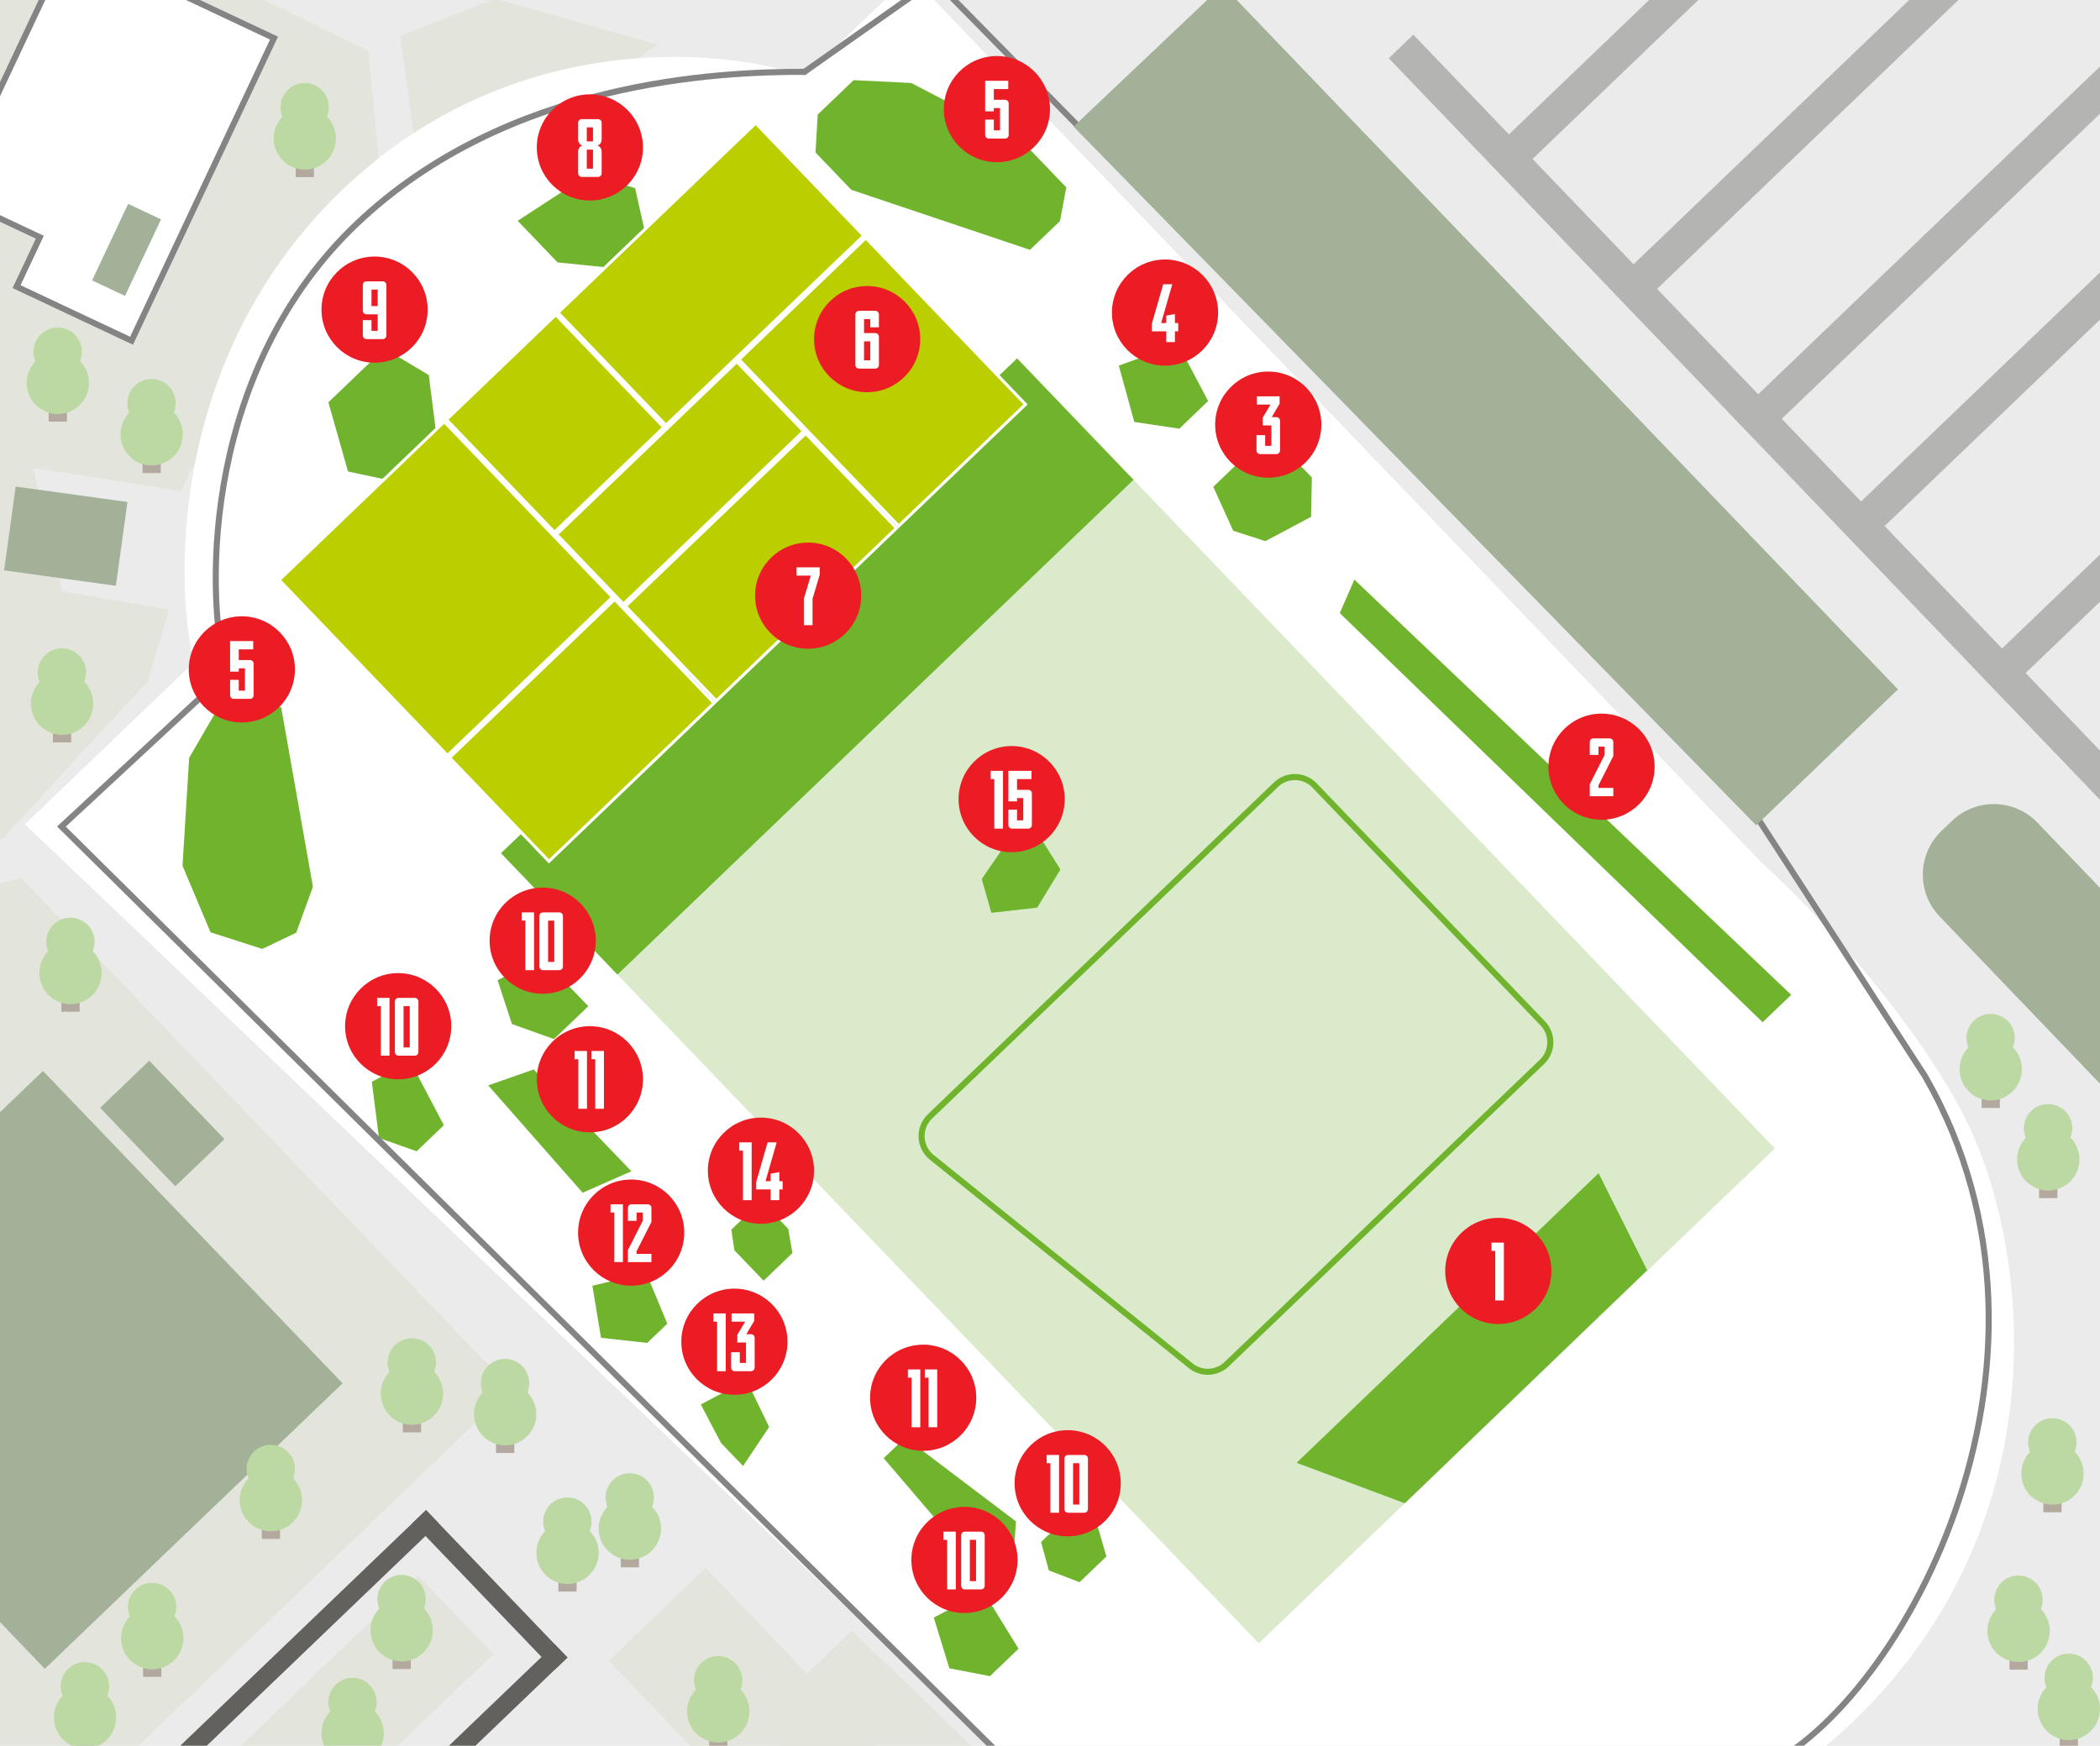
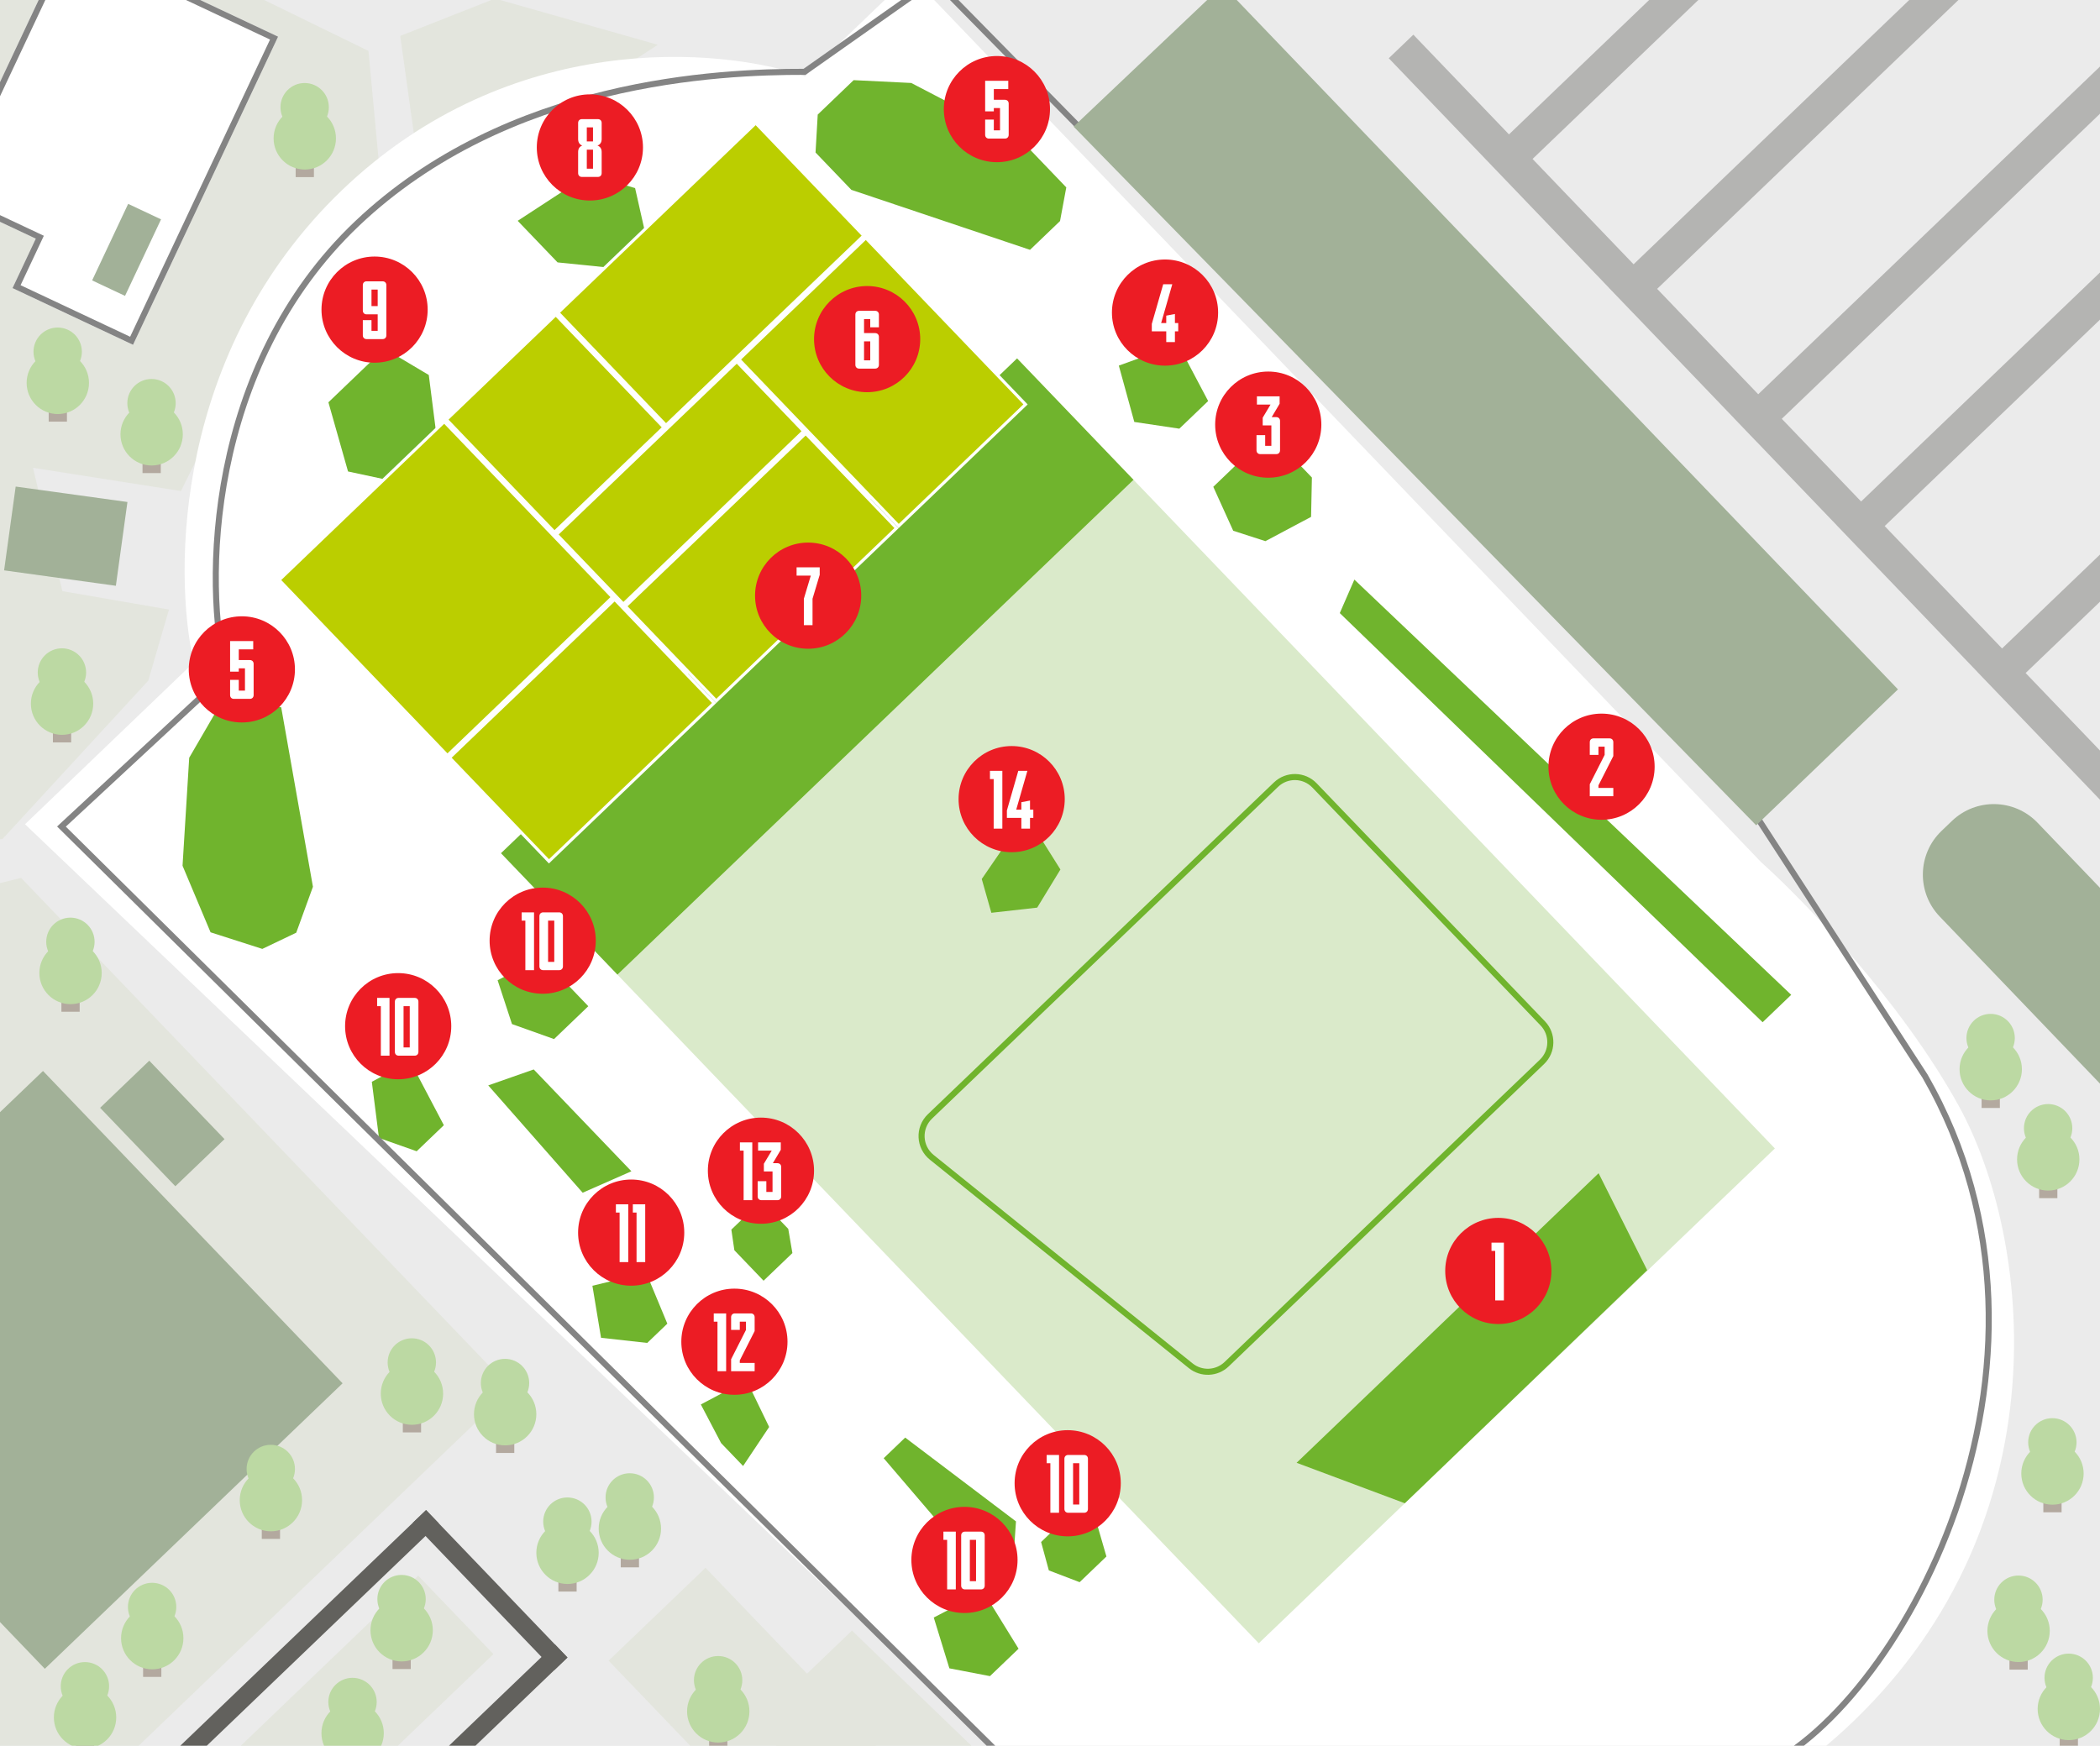
<svg xmlns="http://www.w3.org/2000/svg" width="712" height="592" viewBox="0 0 712 592" fill="none">
-   <g clip-path="url(#clip0_4296_5990)">
+   <g clip-path="url(#clip0_4296_5252)">
    <rect x="-62.805" y="-35.473" width="854.852" height="663.972" fill="#EBEBEB" />
-     <path d="M140.537 46.906L135.69 12.18L167.831 -0.494L223.011 15.187L207.489 25.304L174.725 33.961L140.537 46.906Z" fill="#E3E5DD" />
-     <path d="M0.851 284.514L-27.887 288.387L-48.831 40.086L-21.729 -5.59L34.383 -26.947L124.923 17.267L128.834 59.196L78.556 131.866L61.343 166.522L11.182 158.64L21.14 200.46L57.282 206.713L50.26 230.826L0.851 284.514Z" fill="#E3E5DD" />
-     <path d="M-151.006 449.376L-55.272 313.121L7.154 297.706L173.268 470.929L15.109 622.598L-151.006 449.376Z" fill="#E3E5DD" />
-     <path d="M474.646 629.635L425.291 676.965L8.474 279.52L65.681 224.661C58.707 194.026 59.006 119.094 115.992 64.446C172.979 9.798 244.379 15.973 272.955 25.892L308.689 -8.376L368.312 53.799L597.2 292.48C611.328 305.13 644.501 339.371 664.166 375.143C688.749 419.858 699.701 515.325 628.233 583.861C571.058 638.689 502.019 637.222 474.646 629.635Z" fill="white" />
-     <rect x="209.344" y="330.522" width="242.442" height="314.154" transform="rotate(-43.8 209.344 330.522)" fill="#DAEACA" />
-     <mask id="path-7-inside-1_4296_5990" fill="white">
-       <path d="M53.416 -6.799L94.276 12.43L45.099 116.926L4.239 97.696L12.127 80.933L-18.265 66.63L23.024 -21.102L53.416 -6.799Z" />
+     <path d="M140.544 46.905L135.697 12.18L167.839 -0.494L223.018 15.187L207.497 25.304L174.733 33.96L140.544 46.905Z" fill="#E3E5DD" />
+     <path d="M0.859 284.514L-27.88 288.387L-48.823 40.086L-21.721 -5.59L34.391 -26.947L124.931 17.267L128.842 59.196L78.564 131.866L61.351 166.521L11.189 158.64L21.148 200.46L57.29 206.713L50.268 230.826L0.859 284.514Z" fill="#E3E5DD" />
+     <path d="M-151.006 449.376L-55.272 313.121L7.154 297.706L173.268 470.928L15.109 622.598L-151.006 449.376Z" fill="#E3E5DD" />
+     <path d="M474.654 629.635L425.299 676.964L8.482 279.52L65.689 224.661C58.715 194.026 59.013 119.094 116 64.446C172.987 9.797 244.386 15.973 272.963 25.892L308.697 -8.376L368.32 53.798L597.208 292.48C611.336 305.13 644.508 339.371 664.174 375.143C688.756 419.858 699.709 515.325 628.24 583.86C571.066 638.689 502.027 637.222 474.654 629.635Z" fill="white" />
+     <rect x="209.344" y="330.521" width="242.442" height="314.154" transform="rotate(-43.8 209.344 330.521)" fill="#DAEACA" />
+     <mask id="path-7-inside-1_4296_5252" fill="white">
+       <path d="M53.424 -6.8L94.284 12.43L45.107 116.926L4.246 97.696L12.135 80.933L-18.257 66.63L23.032 -21.103L53.424 -6.8Z" />
    </mask>
-     <path d="M53.416 -6.799L94.276 12.43L45.099 116.926L4.239 97.696L12.127 80.933L-18.265 66.63L23.024 -21.102L53.416 -6.799Z" fill="white" />
-     <path d="M53.416 -6.799L52.542 -4.942L52.542 -4.942L53.416 -6.799ZM94.276 12.43L96.133 13.304L97.007 11.447L95.15 10.573L94.276 12.43ZM45.099 116.926L44.225 118.783L46.082 119.657L46.956 117.8L45.099 116.926ZM4.239 97.696L2.382 96.822L1.508 98.679L3.365 99.553L4.239 97.696ZM12.127 80.933L13.984 81.807L14.858 79.95L13.001 79.076L12.127 80.933ZM-18.265 66.63L-20.122 65.756L-20.996 67.613L-19.139 68.487L-18.265 66.63ZM23.024 -21.102L23.898 -22.96L22.041 -23.834L21.167 -21.977L23.024 -21.102ZM53.416 -6.799L52.542 -4.942L93.402 14.287L94.276 12.43L95.15 10.573L54.29 -8.656L53.416 -6.799ZM94.276 12.43L92.419 11.556L43.242 116.052L45.099 116.926L46.956 117.8L96.133 13.304L94.276 12.43ZM45.099 116.926L45.973 115.069L5.113 95.839L4.239 97.696L3.365 99.553L44.225 118.783L45.099 116.926ZM4.239 97.696L6.096 98.57L13.984 81.807L12.127 80.933L10.27 80.059L2.382 96.822L4.239 97.696ZM12.127 80.933L13.001 79.076L-17.391 64.773L-18.265 66.63L-19.139 68.487L11.253 82.791L12.127 80.933ZM-18.265 66.63L-16.408 67.504L24.881 -20.229L23.024 -21.102L21.167 -21.977L-20.122 65.756L-18.265 66.63ZM23.024 -21.102L22.15 -19.245L52.542 -4.942L53.416 -6.799L54.29 -8.656L23.898 -22.96L23.024 -21.102Z" fill="#848484" mask="url(#path-7-inside-1_4296_5990)" />
-     <path d="M399.841 145.374L384.579 143.092L379.326 123.982L399.42 116.708L409.615 136L399.841 145.374Z" fill="#70B42D" />
-     <path d="M418.11 179.988L411.356 165.086L430.344 146.876L444.789 161.939L444.51 175.28L429.027 183.514L418.11 179.988Z" fill="#70B42D" />
+     <path d="M53.424 -6.8L94.284 12.43L45.107 116.926L4.246 97.696L12.135 80.933L-18.257 66.63L23.032 -21.103L53.424 -6.8Z" fill="white" />
+     <path d="M53.424 -6.8L52.55 -4.942L52.55 -4.942L53.424 -6.8ZM94.284 12.43L96.141 13.304L97.015 11.447L95.158 10.573L94.284 12.43ZM45.107 116.926L44.233 118.783L46.09 119.657L46.964 117.8L45.107 116.926ZM4.246 97.696L2.389 96.822L1.515 98.679L3.372 99.553L4.246 97.696ZM12.135 80.933L13.992 81.807L14.866 79.95L13.009 79.076L12.135 80.933ZM-18.257 66.63L-20.114 65.756L-20.988 67.613L-19.131 68.487L-18.257 66.63ZM23.032 -21.103L23.906 -22.96L22.049 -23.834L21.175 -21.977L23.032 -21.103ZM53.424 -6.8L52.55 -4.942L93.41 14.287L94.284 12.43L95.158 10.573L54.298 -8.657L53.424 -6.8ZM94.284 12.43L92.427 11.556L43.249 116.052L45.107 116.926L46.964 117.8L96.141 13.304L94.284 12.43ZM45.107 116.926L45.981 115.068L5.12 95.839L4.246 97.696L3.372 99.553L44.233 118.783L45.107 116.926ZM4.246 97.696L6.104 98.57L13.992 81.807L12.135 80.933L10.278 80.059L2.389 96.822L4.246 97.696ZM12.135 80.933L13.009 79.076L-17.383 64.773L-18.257 66.63L-19.131 68.487L11.261 82.79L12.135 80.933ZM-18.257 66.63L-16.4 67.504L24.889 -20.229L23.032 -21.103L21.175 -21.977L-20.114 65.756L-18.257 66.63ZM23.032 -21.103L22.158 -19.246L52.55 -4.942L53.424 -6.8L54.298 -8.657L23.906 -22.96L23.032 -21.103Z" fill="#848484" mask="url(#path-7-inside-1_4296_5252)" />
+     <path d="M399.848 145.374L384.586 143.092L379.334 123.982L399.428 116.708L409.623 136L399.848 145.374Z" fill="#70B42D" />
+     <path d="M418.117 179.988L411.363 165.086L430.352 146.876L444.797 161.939L444.518 175.28L429.035 183.514L418.117 179.988Z" fill="#70B42D" />
    <path d="M459.198 196.55L454.249 207.909L597.611 346.66L607.305 337.363L459.198 196.55Z" fill="#70B42D" />
-     <path d="M355.601 532.556L352.976 522.922L362.059 514.212L371.95 516.878L375.121 527.833L366.038 536.543L355.601 532.556Z" fill="#70B42D" />
+     <path d="M355.609 532.556L352.984 522.922L362.067 514.212L371.958 516.878L375.129 527.833L366.046 536.543L355.609 532.556Z" fill="#70B42D" />
    <path d="M335.646 568.404L321.883 565.76L316.591 548.534L333.419 539.779L345.341 559.107L335.646 568.404Z" fill="#70B42D" />
-     <path d="M306.896 487.511L299.605 494.503L331.178 531.437L343.776 525.97L344.457 515.935L336.837 510.168L306.896 487.511Z" fill="#70B42D" />
-     <path d="M260.771 483.911L251.936 497.151L244.483 489.379L237.613 476.281L253.095 468.048L260.771 483.911Z" fill="#70B42D" />
+     <path d="M306.903 487.511L299.612 494.503L331.186 531.437L343.784 525.97L344.465 515.934L336.845 510.168L306.903 487.511Z" fill="#70B42D" />
+     <path d="M260.779 483.911L251.944 497.151L244.491 489.379L237.621 476.281L253.103 468.047L260.779 483.911Z" fill="#70B42D" />
    <path d="M268.662 424.937L258.887 434.311L256.352 431.666L248.985 423.985L247.964 416.986L258.14 407.228L267.257 416.736L268.662 424.937Z" fill="#70B42D" />
-     <path d="M219.44 455.409L203.774 453.668L200.846 436.02L219.074 431.612L226.25 448.878L219.44 455.409Z" fill="#70B42D" />
-     <path d="M165.528 368.075L197.545 404.474L214.066 397.199L180.951 362.666L165.528 368.075Z" fill="#70B42D" />
-     <path d="M168.708 332.418L173.578 347.28L187.839 352.368L199.457 341.228L190.083 331.453L179.265 326.908L168.708 332.418Z" fill="#70B42D" />
+     <path d="M219.447 455.409L203.781 453.668L200.854 436.02L219.082 431.612L226.258 448.878L219.447 455.409Z" fill="#70B42D" />
+     <path d="M165.536 368.075L197.553 404.474L214.074 397.199L180.959 362.666L165.536 368.075Z" fill="#70B42D" />
+     <path d="M168.716 332.418L173.586 347.28L187.847 352.368L199.465 341.227L190.091 331.453L179.273 326.908L168.716 332.418Z" fill="#70B42D" />
    <path d="M336.114 309.544L351.656 307.792L359.533 294.861L350.983 281.223L339.509 288.417L332.862 298.087L336.114 309.544Z" fill="#70B42D" />
    <path d="M141.274 390.413L150.488 381.577L139.087 359.905L126.065 366.855L128.492 385.906L141.274 390.413Z" fill="#70B42D" />
-     <path d="M88.929 321.789L71.382 316.161L61.883 293.586L64.142 256.968L76.441 235.792L95.333 239.865L106.093 300.715L100.428 316.299L88.929 321.789Z" fill="#70B42D" />
-     <path d="M130.327 118.218L111.338 136.428L117.992 159.885L137.923 164.15L147.798 146.22L145.371 127.17L130.327 118.218Z" fill="#70B42D" />
-     <path d="M206.588 90.764L189.038 88.984L175.516 74.882L199.635 59.135L215.318 63.782L218.766 79.086L206.588 90.764Z" fill="#70B42D" />
-     <path d="M349.217 84.723L288.639 64.376L276.5 51.716L277.24 38.856L289.418 27.177L308.948 28.136L346.149 47.522L361.516 63.547L359.392 74.965L349.217 84.723Z" fill="#70B42D" />
-     <rect width="242.442" height="57.058" transform="matrix(0.72176 -0.692143 -0.692143 -0.72176 209.344 330.522)" fill="#70B42D" />
-     <rect x="94.632" y="196.689" width="77.568" height="82.452" transform="rotate(-43.8 94.6317 196.689)" fill="#BBCE00" stroke="white" stroke-width="1.026" />
+     <path d="M88.937 321.789L71.389 316.161L61.891 293.586L64.15 256.968L76.449 235.792L95.341 239.865L106.101 300.715L100.436 316.298L88.937 321.789Z" fill="#70B42D" />
+     <path d="M130.335 118.218L111.346 136.427L117.999 159.885L137.931 164.149L147.806 146.22L145.379 127.169L130.335 118.218Z" fill="#70B42D" />
+     <path d="M206.596 90.764L189.046 88.983L175.523 74.882L199.642 59.135L215.326 63.782L218.774 79.085L206.596 90.764Z" fill="#70B42D" />
+     <path d="M349.225 84.723L288.647 64.376L276.507 51.716L277.248 38.856L289.426 27.177L308.956 28.136L346.157 47.522L361.524 63.547L359.4 74.965L349.225 84.723Z" fill="#70B42D" />
+     <rect width="242.442" height="57.058" transform="matrix(0.72176 -0.692143 -0.692143 -0.72176 209.344 330.521)" fill="#70B42D" />
+     <rect x="94.632" y="196.688" width="77.568" height="82.452" transform="rotate(-43.8 94.6317 196.688)" fill="#BBCE00" stroke="white" stroke-width="1.026" />
    <rect x="-0.015" y="0.725" width="51.37" height="52.924" transform="matrix(-0.72176 0.692143 0.692143 0.72176 187.925 106.22)" fill="#BBCE00" stroke="white" stroke-width="1.026" />
    <rect x="272.462" y="146.239" width="84.672" height="32.72" transform="rotate(136.2 272.462 146.239)" fill="#BBCE00" stroke="white" stroke-width="1.026" />
    <rect x="0.015" y="-0.725" width="59.584" height="78.234" transform="matrix(0.72176 -0.692143 -0.692143 -0.72176 304.19 177.865)" fill="#BBCE00" stroke="white" stroke-width="1.026" />
    <rect x="303.962" y="179.089" width="84.672" height="44.487" transform="rotate(136.2 303.962 179.089)" fill="#BBCE00" stroke="white" stroke-width="1.026" />
    <rect x="0.015" y="-0.725" width="77.568" height="48.706" transform="matrix(0.72176 -0.692143 -0.692143 -0.72176 185.611 291.581)" fill="#BBCE00" stroke="white" stroke-width="1.026" />
    <rect x="189.179" y="106.023" width="92.887" height="52.924" transform="rotate(-43.8 189.179 106.023)" fill="#BBCE00" stroke="white" stroke-width="1.026" />
    <path d="M315.3 378.598L432.629 266.083C436.311 262.553 442.158 262.675 445.688 266.357L523.068 347.047C526.598 350.729 526.476 356.576 522.794 360.107L415.89 462.624C412.539 465.838 407.322 466.064 403.705 463.152L315.9 392.458C311.561 388.964 311.279 382.454 315.3 378.598Z" stroke="#70B42D" stroke-width="2.052" />
-     <path d="M439.602 496.057L541.997 397.864L558.472 430.745L476.293 509.781L439.602 496.057Z" fill="#70B42D" />
+     <path d="M439.609 496.057L542.005 397.864L558.48 430.744L476.301 509.78L439.609 496.057Z" fill="#70B42D" />
    <rect x="-86.375" y="459.994" width="139.871" height="146.753" transform="rotate(-43.8 -86.375 459.994)" fill="#A2B198" />
    <rect x="1.391" y="193.418" width="28.686" height="38.253" transform="rotate(-82.1361 1.39062 193.418)" fill="#A2B198" />
-     <rect x="31.227" y="95.092" width="28.686" height="12.327" transform="rotate(-64.7974 31.2266 95.0922)" fill="#A2B198" />
+     <rect x="31.234" y="95.092" width="28.686" height="12.327" transform="rotate(-64.7974 31.2344 95.092)" fill="#A2B198" />
    <rect x="-29.227" y="595.29" width="6.216" height="81.036" transform="rotate(-43.8 -29.2266 595.29)" fill="#D9D9D9" />
    <rect x="139.969" y="516.396" width="6.216" height="69.269" transform="rotate(-43.8 139.969 516.396)" fill="#62615D" />
-     <rect x="144.453" y="512.093" width="6.216" height="179.834" transform="rotate(46.2 144.453 512.093)" fill="#62615D" />
-     <rect x="188.094" y="557.601" width="6.216" height="179.834" transform="rotate(46.2 188.094 557.601)" fill="#62615D" />
-     <path opacity="0.4" d="M511.61 45.571L676.662 -112.708L684.653 -104.375L519.601 53.904L553.855 89.624L718.897 -68.645L726.887 -60.312L561.846 97.957L596.113 133.69L761.155 -24.579L769.145 -16.246L604.104 142.023L630.996 170.066L796.037 11.797L804.028 20.13L638.987 178.399L678.786 219.9L843.826 61.632L851.817 69.965L686.777 228.233L768.542 313.497L760.209 321.488L678.444 236.224L678.434 236.233L670.443 227.901L670.453 227.891L630.654 186.389L630.645 186.398L622.654 178.065L622.663 178.057L595.771 150.014L595.762 150.022L587.771 141.69L587.781 141.681L553.513 105.948L553.504 105.956L545.513 97.624L545.523 97.615L470.854 19.751L479.186 11.76L511.61 45.571Z" fill="#62615D" />
-     <path d="M657.644 310.81C649.798 302.629 650.07 289.636 658.251 281.79L661.794 278.393C669.975 270.547 682.968 270.819 690.814 279.001L759.742 350.879L726.572 382.688L657.644 310.81Z" fill="#A2B198" />
+     <rect x="144.461" y="512.093" width="6.216" height="179.834" transform="rotate(46.2 144.461 512.093)" fill="#62615D" />
+     <rect x="188.102" y="557.601" width="6.216" height="179.834" transform="rotate(46.2 188.102 557.601)" fill="#62615D" />
+     <path opacity="0.4" d="M511.618 45.571L676.67 -112.708L684.661 -104.375L519.609 53.904L553.863 89.624L718.904 -68.645L726.895 -60.312L561.854 97.957L596.121 133.69L761.162 -24.579L769.153 -16.246L604.112 142.023L631.004 170.066L796.045 11.797L804.036 20.13L638.995 178.399L678.794 219.9L843.834 61.632L851.825 69.965L686.784 228.233L768.55 313.497L760.217 321.488L678.452 236.224L678.442 236.233L670.451 227.901L670.461 227.891L630.662 186.389L630.653 186.398L622.662 178.065L622.671 178.057L595.779 150.014L595.77 150.022L587.779 141.69L587.788 141.681L553.521 105.948L553.512 105.956L545.521 97.624L545.53 97.615L470.861 19.751L479.194 11.76L511.618 45.571Z" fill="#62615D" />
+     <path d="M657.651 310.81C649.806 302.629 650.078 289.636 658.259 281.79L661.802 278.393C669.983 270.547 682.976 270.819 690.822 279.001L759.75 350.878L726.579 382.688L657.651 310.81Z" fill="#A2B198" />
    <rect x="206.352" y="563.166" width="45.514" height="172.951" transform="rotate(-43.8 206.352 563.166)" fill="#E3E5DD" />
    <rect x="31.703" y="639.904" width="152.526" height="36.855" transform="rotate(-43.8 31.7031 639.904)" fill="#E3E5DD" />
-     <rect x="33.938" y="375.68" width="23.09" height="36.855" transform="rotate(-43.8 33.9375 375.68)" fill="#A2B198" />
-     <path d="M256 584.462L288.85 552.96L394.59 654.885L341.285 673.396L256 584.462Z" fill="#E3E5DD" />
-     <path d="M652.679 364.963C708.999 463.235 642.725 581.396 595.313 600.587L341.526 597.508L20.828 280.299L76.655 228.474C68.993 198.474 69.944 124.291 121.091 75.771C172.238 27.251 243.862 24.323 272.768 24.357L316.896 -6.738L595.313 276.502L652.679 364.963Z" stroke="#848484" stroke-width="2.052" />
-     <path d="M364 42.932L414.533 -4.983L643.497 233.779L595.424 279.879L364 42.932Z" fill="#A2B198" />
+     <rect x="33.945" y="375.68" width="23.09" height="36.855" transform="rotate(-43.8 33.9453 375.68)" fill="#A2B198" />
+     <path d="M256 584.461L288.85 552.96L394.59 654.885L341.285 673.396L256 584.461Z" fill="#E3E5DD" />
+     <path d="M652.687 364.963C709.007 463.235 642.733 581.396 595.321 600.587L341.534 597.508L20.836 280.299L76.663 228.474C69 198.474 69.951 124.291 121.099 75.771C172.246 27.251 243.87 24.323 272.776 24.357L316.904 -6.738L595.321 276.502L652.687 364.963Z" stroke="#848484" stroke-width="2.052" />
+     <path d="M364.008 42.932L414.54 -4.983L643.505 233.779L595.432 279.879L364.008 42.932Z" fill="#A2B198" />
    <rect x="136.578" y="476.905" width="6.189" height="8.842" fill="#B3A99F" />
    <circle cx="139.629" cy="462.034" r="8.199" fill="#BCD9A3" />
    <circle cx="139.672" cy="472.604" r="10.57" fill="#BCD9A3" />
    <rect x="210.461" y="522.674" width="6.189" height="8.842" fill="#B3A99F" />
    <circle cx="213.511" cy="507.803" r="8.199" fill="#BCD9A3" />
    <circle cx="213.555" cy="518.373" r="10.57" fill="#BCD9A3" />
    <rect x="189.32" y="530.884" width="6.189" height="8.842" fill="#B3A99F" />
    <circle cx="192.371" cy="516.013" r="8.199" fill="#BCD9A3" />
    <circle cx="192.414" cy="526.583" r="10.57" fill="#BCD9A3" />
    <rect x="133.086" y="557.155" width="6.189" height="8.842" fill="#B3A99F" />
    <circle cx="136.144" cy="542.285" r="8.199" fill="#BCD9A3" />
    <circle cx="136.18" cy="552.855" r="10.57" fill="#BCD9A3" />
    <circle cx="119.519" cy="577.177" r="8.199" fill="#BCD9A3" />
    <circle cx="119.555" cy="587.747" r="10.57" fill="#BCD9A3" />
-     <rect x="168.18" y="483.882" width="6.189" height="8.842" fill="#B3A99F" />
+     <rect x="168.18" y="483.883" width="6.189" height="8.842" fill="#B3A99F" />
    <circle cx="171.23" cy="469.012" r="8.199" fill="#BCD9A3" />
    <circle cx="171.273" cy="479.582" r="10.57" fill="#BCD9A3" />
    <rect x="240.43" y="584.659" width="6.189" height="8.842" fill="#B3A99F" />
    <circle cx="243.48" cy="569.788" r="8.199" fill="#BCD9A3" />
    <circle cx="243.523" cy="580.358" r="10.57" fill="#BCD9A3" />
    <rect x="88.758" y="513.027" width="6.189" height="8.842" fill="#B3A99F" />
    <circle cx="91.808" cy="498.157" r="8.199" fill="#BCD9A3" />
    <circle cx="91.851" cy="508.727" r="10.57" fill="#BCD9A3" />
    <rect x="25.742" y="586.711" width="6.189" height="8.842" fill="#B3A99F" />
-     <circle cx="28.793" cy="571.84" r="8.199" fill="#BCD9A3" />
+     <circle cx="28.793" cy="571.841" r="8.199" fill="#BCD9A3" />
    <circle cx="28.836" cy="582.411" r="10.57" fill="#BCD9A3" />
    <rect x="48.516" y="559.824" width="6.189" height="8.842" fill="#B3A99F" />
    <circle cx="51.574" cy="544.953" r="8.199" fill="#BCD9A3" />
    <circle cx="51.617" cy="555.524" r="10.57" fill="#BCD9A3" />
    <rect x="20.82" y="334.258" width="6.189" height="8.842" fill="#B3A99F" />
    <circle cx="23.871" cy="319.387" r="8.199" fill="#BCD9A3" />
    <circle cx="23.914" cy="329.957" r="10.57" fill="#BCD9A3" />
    <rect x="17.938" y="242.924" width="6.189" height="8.842" fill="#B3A99F" />
    <circle cx="20.996" cy="228.053" r="8.199" fill="#BCD9A3" />
    <circle cx="21.039" cy="238.623" r="10.57" fill="#BCD9A3" />
    <rect x="48.32" y="151.588" width="6.189" height="8.842" fill="#B3A99F" />
    <circle cx="51.371" cy="136.718" r="8.199" fill="#BCD9A3" />
    <circle cx="51.414" cy="147.288" r="10.57" fill="#BCD9A3" />
    <rect x="16.508" y="134.143" width="6.189" height="8.842" fill="#B3A99F" />
    <circle cx="19.558" cy="119.272" r="8.199" fill="#BCD9A3" />
    <circle cx="19.601" cy="129.843" r="10.57" fill="#BCD9A3" />
    <rect x="100.242" y="51.224" width="6.189" height="8.842" fill="#B3A99F" />
    <circle cx="103.293" cy="36.353" r="8.199" fill="#BCD9A3" />
    <circle cx="103.336" cy="46.923" r="10.57" fill="#BCD9A3" />
    <rect x="681.305" y="557.361" width="6.189" height="8.842" fill="#B3A99F" />
    <circle cx="684.355" cy="542.49" r="8.199" fill="#BCD9A3" />
-     <circle cx="684.398" cy="553.061" r="10.57" fill="#BCD9A3" />
+     <circle cx="684.398" cy="553.06" r="10.57" fill="#BCD9A3" />
    <rect x="692.789" y="503.997" width="6.189" height="8.842" fill="#B3A99F" />
    <circle cx="695.847" cy="489.126" r="8.199" fill="#BCD9A3" />
    <circle cx="695.883" cy="499.696" r="10.57" fill="#BCD9A3" />
    <rect x="698.336" y="583.837" width="6.189" height="8.842" fill="#B3A99F" />
    <circle cx="701.386" cy="568.967" r="8.199" fill="#BCD9A3" />
    <circle cx="701.43" cy="579.537" r="10.57" fill="#BCD9A3" />
    <rect x="691.359" y="397.474" width="6.189" height="8.842" fill="#B3A99F" />
    <circle cx="694.41" cy="382.603" r="8.199" fill="#BCD9A3" />
    <circle cx="694.453" cy="393.173" r="10.57" fill="#BCD9A3" />
    <rect x="671.859" y="366.893" width="6.189" height="8.842" fill="#B3A99F" />
    <circle cx="674.918" cy="352.022" r="8.199" fill="#BCD9A3" />
    <circle cx="674.953" cy="362.592" r="10.57" fill="#BCD9A3" />
    <rect x="490" y="413" width="36" height="36" rx="18" fill="#EC1C24" />
    <path d="M505.689 424.2V421.4H509.889V441H506.949V424.2H505.689Z" fill="white" />
    <rect x="525" y="242" width="36" height="36" rx="18" fill="#EC1C24" />
    <path d="M546.991 251.688V256.392L541.951 266.332V267.2H546.991V270H539.011V265.94L544.051 256V253.2H541.951V256H539.011V251.688C539.011 250.932 539.515 250.4 540.299 250.4H545.703C546.487 250.4 546.991 250.932 546.991 251.688Z" fill="white" />
    <rect x="412" y="126" width="36" height="36" rx="18" fill="#EC1C24" />
    <path d="M432.706 154H427.302C426.518 154 426.014 153.468 426.014 152.712V147.56H428.954V151.2H431.054V144.256H428.114V141.652L430.774 137.2H426.154V134.4H433.854V136.92L431.166 141.456H432.706C433.49 141.456 433.994 141.988 433.994 142.744V152.712C433.994 153.468 433.49 154 432.706 154Z" fill="white" />
    <rect x="377" y="88" width="36" height="36" rx="18" fill="#EC1C24" />
    <path d="M398.355 116H395.415V112.36H390.515V109.84L394.379 96.4H397.459L393.679 109.56H395.415V107.04L398.355 106.48V109.56H399.475V112.36H398.355V116Z" fill="white" />
    <rect x="320" y="19" width="36" height="36" rx="18" fill="#EC1C24" />
    <path d="M339.054 36.64H336.954V37.76H334.014V27.4H341.854V30.2H336.954V33.84H340.706C341.49 33.84 341.994 34.372 341.994 35.128V45.712C341.994 46.468 341.49 47 340.706 47H335.302C334.518 47 334.014 46.468 334.014 45.712V40.56H336.954V44.2H339.054V36.64Z" fill="white" />
    <rect x="64" y="209" width="36" height="36" rx="18" fill="#EC1C24" />
    <path d="M83.054 226.64H80.954V227.76H78.014V217.4H85.854V220.2H80.954V223.84H84.706C85.49 223.84 85.994 224.372 85.994 225.128V235.712C85.994 236.468 85.49 237 84.706 237H79.302C78.518 237 78.014 236.468 78.014 235.712V230.56H80.954V234.2H83.054V226.64Z" fill="white" />
    <rect x="276" y="97" width="36" height="36" rx="18" fill="#EC1C24" />
    <path d="M295.054 115.76H292.954V122.2H295.054V115.76ZM297.994 106.688V111H295.054V108.2H292.954V112.96H296.706C297.49 112.96 297.994 113.492 297.994 114.248V123.712C297.994 124.468 297.49 125 296.706 125H291.302C290.518 125 290.014 124.468 290.014 123.712V106.688C290.014 105.932 290.518 105.4 291.302 105.4H296.706C297.49 105.4 297.994 105.932 297.994 106.688Z" fill="white" />
    <rect x="256" y="184" width="36" height="36" rx="18" fill="#EC1C24" />
    <path d="M272.547 212V203.04L274.899 195.2H270.083V192.4H277.923V194.92L275.487 203.04V212H272.547Z" fill="white" />
    <rect x="182" y="32" width="36" height="36" rx="18" fill="#EC1C24" />
    <path d="M203.994 51.544V58.712C203.994 59.468 203.49 60 202.706 60H197.302C196.518 60 196.014 59.468 196.014 58.712V51.544C196.014 50.396 196.546 49.668 197.414 49.36C196.546 49.052 196.014 48.296 196.014 47.176V41.688C196.014 40.932 196.518 40.4 197.302 40.4H202.706C203.49 40.4 203.994 40.932 203.994 41.688V47.176C203.994 48.296 203.462 49.052 202.566 49.36C203.462 49.668 203.994 50.396 203.994 51.544ZM201.054 50.76H198.954V57.2H201.054V50.76ZM198.954 47.96H201.054V43.2H198.954V47.96Z" fill="white" />
    <rect x="109" y="87" width="36" height="36" rx="18" fill="#EC1C24" />
    <path d="M125.954 103.8H128.054V98.2H125.954V103.8ZM123.014 105.312V96.688C123.014 95.932 123.518 95.4 124.302 95.4H129.706C130.49 95.4 130.994 95.932 130.994 96.688V113.712C130.994 114.468 130.49 115 129.706 115H124.302C123.518 115 123.014 114.468 123.014 113.712V108.56H125.954V112.2H128.054V106.6H124.302C123.518 106.6 123.014 106.068 123.014 105.312Z" fill="white" />
    <rect x="166" y="301" width="36" height="36" rx="18" fill="#EC1C24" />
    <path d="M176.863 312.2V309.4H181.063V329H178.123V312.2H176.863ZM185.825 326.2H187.925V312.2H185.825V326.2ZM189.577 329H184.173C183.389 329 182.885 328.468 182.885 327.712V310.688C182.885 309.932 183.389 309.4 184.173 309.4H189.577C190.361 309.4 190.865 309.932 190.865 310.688V327.712C190.865 328.468 190.361 329 189.577 329Z" fill="white" />
    <rect x="117" y="330" width="36" height="36" rx="18" fill="#EC1C24" />
    <path d="M127.863 341.2V338.4H132.063V358H129.123V341.2H127.863ZM136.825 355.2H138.925V341.2H136.825V355.2ZM140.577 358H135.173C134.389 358 133.885 357.468 133.885 356.712V339.688C133.885 338.932 134.389 338.4 135.173 338.4H140.577C141.361 338.4 141.865 338.932 141.865 339.688V356.712C141.865 357.468 141.361 358 140.577 358Z" fill="white" />
    <rect x="344" y="485" width="36" height="36" rx="18" fill="#EC1C24" />
    <path d="M354.863 496.2V493.4H359.063V513H356.123V496.2H354.863ZM363.825 510.2H365.925V496.2H363.825V510.2ZM367.577 513H362.173C361.389 513 360.885 512.468 360.885 511.712V494.688C360.885 493.932 361.389 493.4 362.173 493.4H367.577C368.361 493.4 368.865 493.932 368.865 494.688V511.712C368.865 512.468 368.361 513 367.577 513Z" fill="white" />
    <rect x="309" y="511" width="36" height="36" rx="18" fill="#EC1C24" />
    <path d="M319.863 522.2V519.4H324.063V539H321.123V522.2H319.863ZM328.825 536.2H330.925V522.2H328.825V536.2ZM332.577 539H327.173C326.389 539 325.885 538.468 325.885 537.712V520.688C325.885 519.932 326.389 519.4 327.173 519.4H332.577C333.361 519.4 333.865 519.932 333.865 520.688V537.712C333.865 538.468 333.361 539 332.577 539Z" fill="white" />
-     <rect x="295" y="456" width="36" height="36" rx="18" fill="#EC1C24" />
-     <path d="M307.818 467.2V464.4H312.018V484H309.078V467.2H307.818ZM313.56 467.2V464.4H317.76V484H314.82V467.2H313.56Z" fill="white" />
-     <rect x="182" y="348" width="36" height="36" rx="18" fill="#EC1C24" />
-     <path d="M194.818 359.2V356.4H199.018V376H196.078V359.2H194.818ZM200.56 359.2V356.4H204.76V376H201.82V359.2H200.56Z" fill="white" />
    <rect x="196" y="400" width="36" height="36" rx="18" fill="#EC1C24" />
-     <path d="M206.999 411.2V408.4H211.199V428H208.259V411.2H206.999ZM220.862 409.688V414.392L215.822 424.332V425.2H220.862V428H212.882V423.94L217.922 414V411.2H215.822V414H212.882V409.688C212.882 408.932 213.386 408.4 214.17 408.4H219.574C220.358 408.4 220.862 408.932 220.862 409.688Z" fill="white" />
+     <path d="M208.818 411.2V408.4H213.018V428H210.078V411.2H208.818ZM214.56 411.2V408.4H218.76V428H215.82V411.2H214.56Z" fill="white" />
    <rect x="231" y="437" width="36" height="36" rx="18" fill="#EC1C24" />
-     <path d="M241.863 448.2V445.4H246.063V465H243.123V448.2H241.863ZM254.577 465H249.173C248.389 465 247.885 464.468 247.885 463.712V458.56H250.825V462.2H252.925V455.256H249.985V452.652L252.645 448.2H248.025V445.4H255.725V447.92L253.037 452.456H254.577C255.361 452.456 255.865 452.988 255.865 453.744V463.712C255.865 464.468 255.361 465 254.577 465Z" fill="white" />
+     <path d="M241.999 448.2V445.4H246.199V465H243.259V448.2H241.999ZM255.862 446.688V451.392L250.822 461.332V462.2H255.862V465H247.882V460.94L252.922 451V448.2H250.822V451H247.882V446.688C247.882 445.932 248.386 445.4 249.17 445.4H254.574C255.358 445.4 255.862 445.932 255.862 446.688Z" fill="white" />
    <rect x="240" y="379" width="36" height="36" rx="18" fill="#EC1C24" />
-     <path d="M250.644 390.2V387.4H254.844V407H251.904V390.2H250.644ZM264.226 407H261.286V403.36H256.386V400.84L260.25 387.4H263.33L259.55 400.56H261.286V398.04L264.226 397.48V400.56H265.346V403.36H264.226V407Z" fill="white" />
+     <path d="M250.863 390.2V387.4H255.063V407H252.123V390.2H250.863ZM263.577 407H258.173C257.389 407 256.885 406.468 256.885 405.712V400.56H259.825V404.2H261.925V397.256H258.985V394.652L261.645 390.2H257.025V387.4H264.725V389.92L262.037 394.456H263.577C264.361 394.456 264.865 394.988 264.865 395.744V405.712C264.865 406.468 264.361 407 263.577 407Z" fill="white" />
    <rect x="325" y="253" width="36" height="36" rx="18" fill="#EC1C24" />
-     <path d="M335.863 264.2V261.4H340.063V281H337.123V264.2H335.863ZM346.925 270.64H344.825V271.76H341.885V261.4H349.725V264.2H344.825V267.84H348.577C349.361 267.84 349.865 268.372 349.865 269.128V279.712C349.865 280.468 349.361 281 348.577 281H343.173C342.389 281 341.885 280.468 341.885 279.712V274.56H344.825V278.2H346.925V270.64Z" fill="white" />
+     <path d="M335.644 264.2V261.4H339.844V281H336.904V264.2H335.644ZM349.226 281H346.286V277.36H341.386V274.84L345.25 261.4H348.33L344.55 274.56H346.286V272.04L349.226 271.48V274.56H350.346V277.36H349.226V281Z" fill="white" />
  </g>
  <defs>
-     <clipPath id="clip0_4296_5990">
+     <clipPath id="clip0_4296_5252">
      <rect width="712" height="592" fill="white" />
    </clipPath>
  </defs>
</svg>
